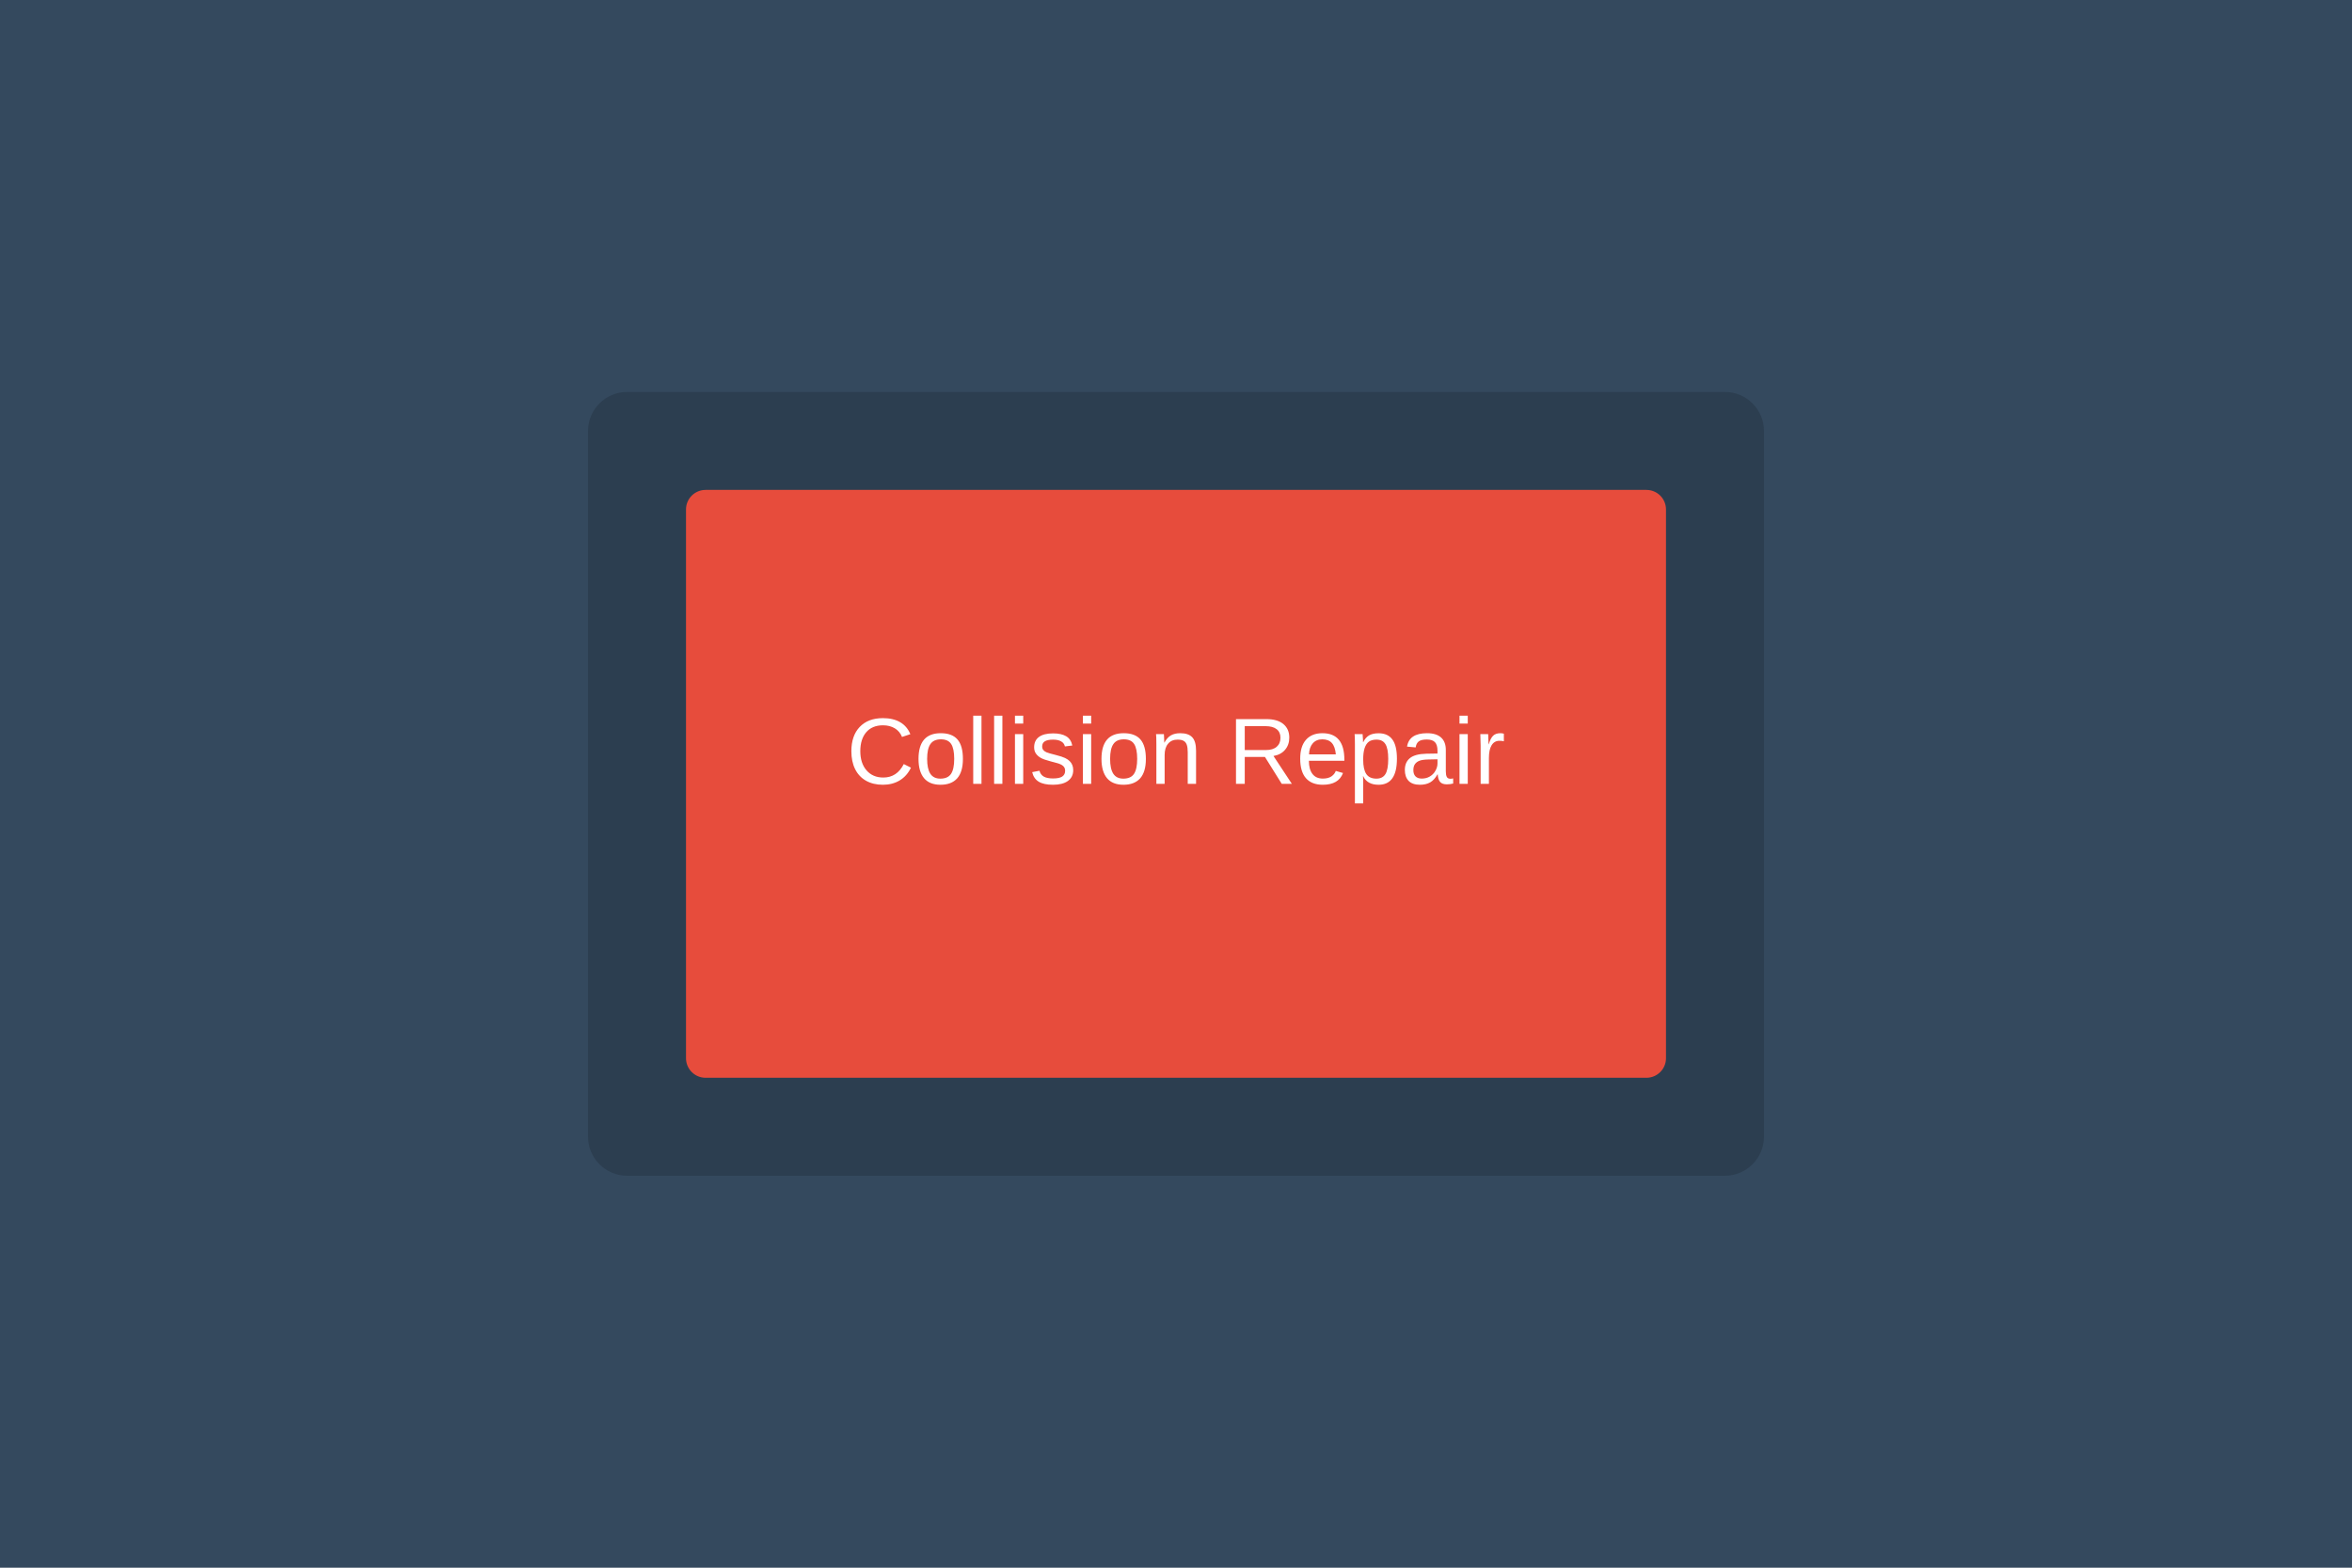
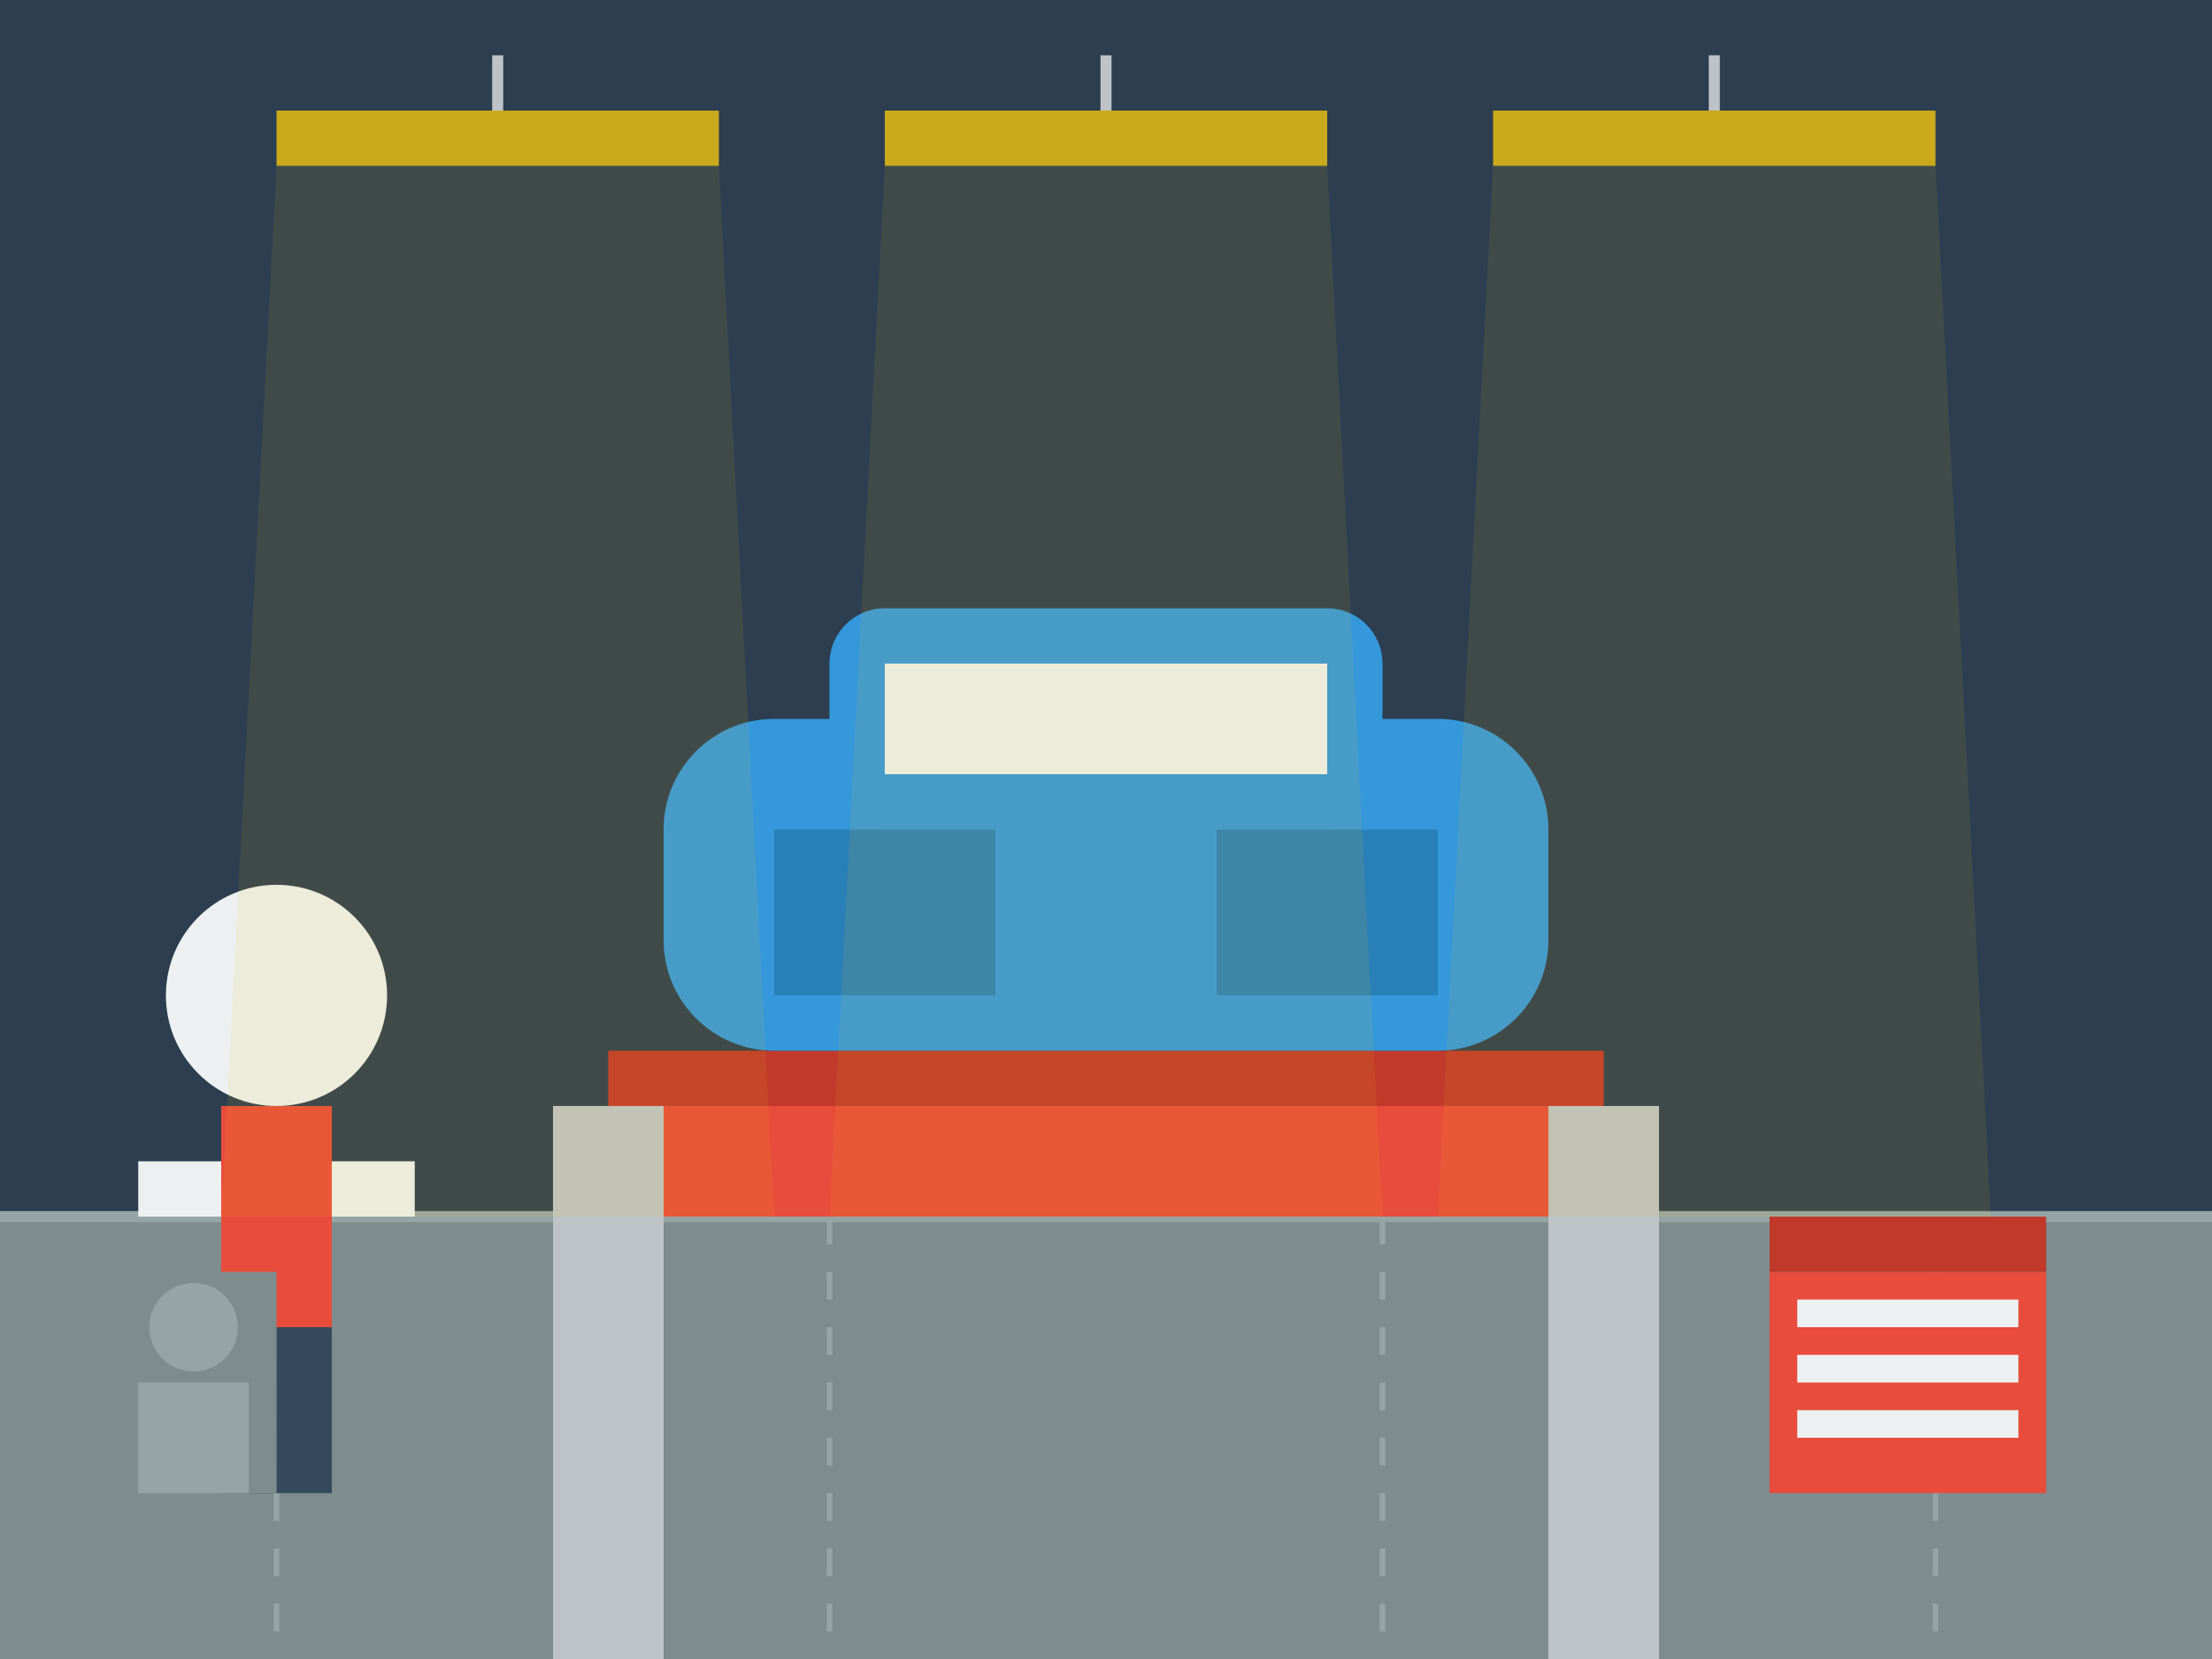
- <svg xmlns="http://www.w3.org/2000/svg" width="600" height="400">
-   <rect width="100%" height="100%" fill="#34495E" />
-   <rect x="150" y="100" width="300" height="200" rx="10" fill="#2C3E50" />
-   <rect x="175" y="125" width="250" height="150" rx="5" fill="#E74C3C" />
-   <text x="300" y="200" font-family="Arial" font-size="24" text-anchor="middle" fill="white">Collision Repair</text>
+ <svg xmlns="http://www.w3.org/2000/svg" width="400" height="300">
+   <rect width="100%" height="100%" fill="#2C3E50" />
+   <rect x="0" y="220" width="400" height="80" fill="#7F8C8D" />
+   <line x1="0" y1="220" x2="400" y2="220" stroke="#95A5A6" stroke-width="2" />
+   <line x1="50" y1="220" x2="50" y2="300" stroke="#95A5A6" stroke-width="1" stroke-dasharray="5,5" />
+   <line x1="150" y1="220" x2="150" y2="300" stroke="#95A5A6" stroke-width="1" stroke-dasharray="5,5" />
+   <line x1="250" y1="220" x2="250" y2="300" stroke="#95A5A6" stroke-width="1" stroke-dasharray="5,5" />
+   <line x1="350" y1="220" x2="350" y2="300" stroke="#95A5A6" stroke-width="1" stroke-dasharray="5,5" />
+   <rect x="100" y="200" width="200" height="20" fill="#E74C3C" />
+   <rect x="110" y="190" width="180" height="10" fill="#C0392B" />
+   <rect x="120" y="130" width="160" height="60" rx="20" fill="#3498DB" />
+   <rect x="140" y="150" width="40" height="30" fill="#2980B9" />
+   <rect x="220" y="150" width="40" height="30" fill="#2980B9" />
+   <rect x="150" y="110" width="100" height="40" rx="10" fill="#3498DB" />
+   <rect x="160" y="120" width="80" height="20" fill="#ECF0F1" />
+   <rect x="100" y="200" width="20" height="100" fill="#BDC3C7" />
+   <rect x="280" y="200" width="20" height="100" fill="#BDC3C7" />
+   <circle cx="50" cy="180" r="20" fill="#ECF0F1" />
+   <rect x="40" y="200" width="20" height="40" fill="#E74C3C" />
+   <rect x="25" y="210" width="15" height="10" fill="#ECF0F1" />
+   <rect x="60" y="210" width="15" height="10" fill="#ECF0F1" />
+   <rect x="40" y="240" width="10" height="30" fill="#34495E" />
+   <rect x="50" y="240" width="10" height="30" fill="#34495E" />
+   <rect x="320" y="230" width="50" height="40" fill="#E74C3C" />
+   <rect x="320" y="220" width="50" height="10" fill="#C0392B" />
+   <rect x="325" y="235" width="40" height="5" fill="#ECF0F1" />
+   <rect x="325" y="245" width="40" height="5" fill="#ECF0F1" />
+   <rect x="325" y="255" width="40" height="5" fill="#ECF0F1" />
+   <rect x="20" y="230" width="30" height="40" fill="#7F8C8D" />
+   <circle cx="35" cy="240" r="8" fill="#95A5A6" />
+   <rect x="25" y="250" width="20" height="20" fill="#95A5A6" />
+   <rect x="50" y="20" width="80" height="10" fill="#F1C40F" opacity="0.8" />
+   <rect x="160" y="20" width="80" height="10" fill="#F1C40F" opacity="0.8" />
+   <rect x="270" y="20" width="80" height="10" fill="#F1C40F" opacity="0.8" />
+   <line x1="90" y1="20" x2="90" y2="10" stroke="#BDC3C7" stroke-width="2" />
+   <line x1="200" y1="20" x2="200" y2="10" stroke="#BDC3C7" stroke-width="2" />
+   <line x1="310" y1="20" x2="310" y2="10" stroke="#BDC3C7" stroke-width="2" />
+   <polygon points="50,30 130,30 140,220 40,220" fill="#F1C40F" opacity="0.1" />
+   <polygon points="160,30 240,30 250,220 150,220" fill="#F1C40F" opacity="0.1" />
+   <polygon points="270,30 350,30 360,220 260,220" fill="#F1C40F" opacity="0.1" />
</svg>
